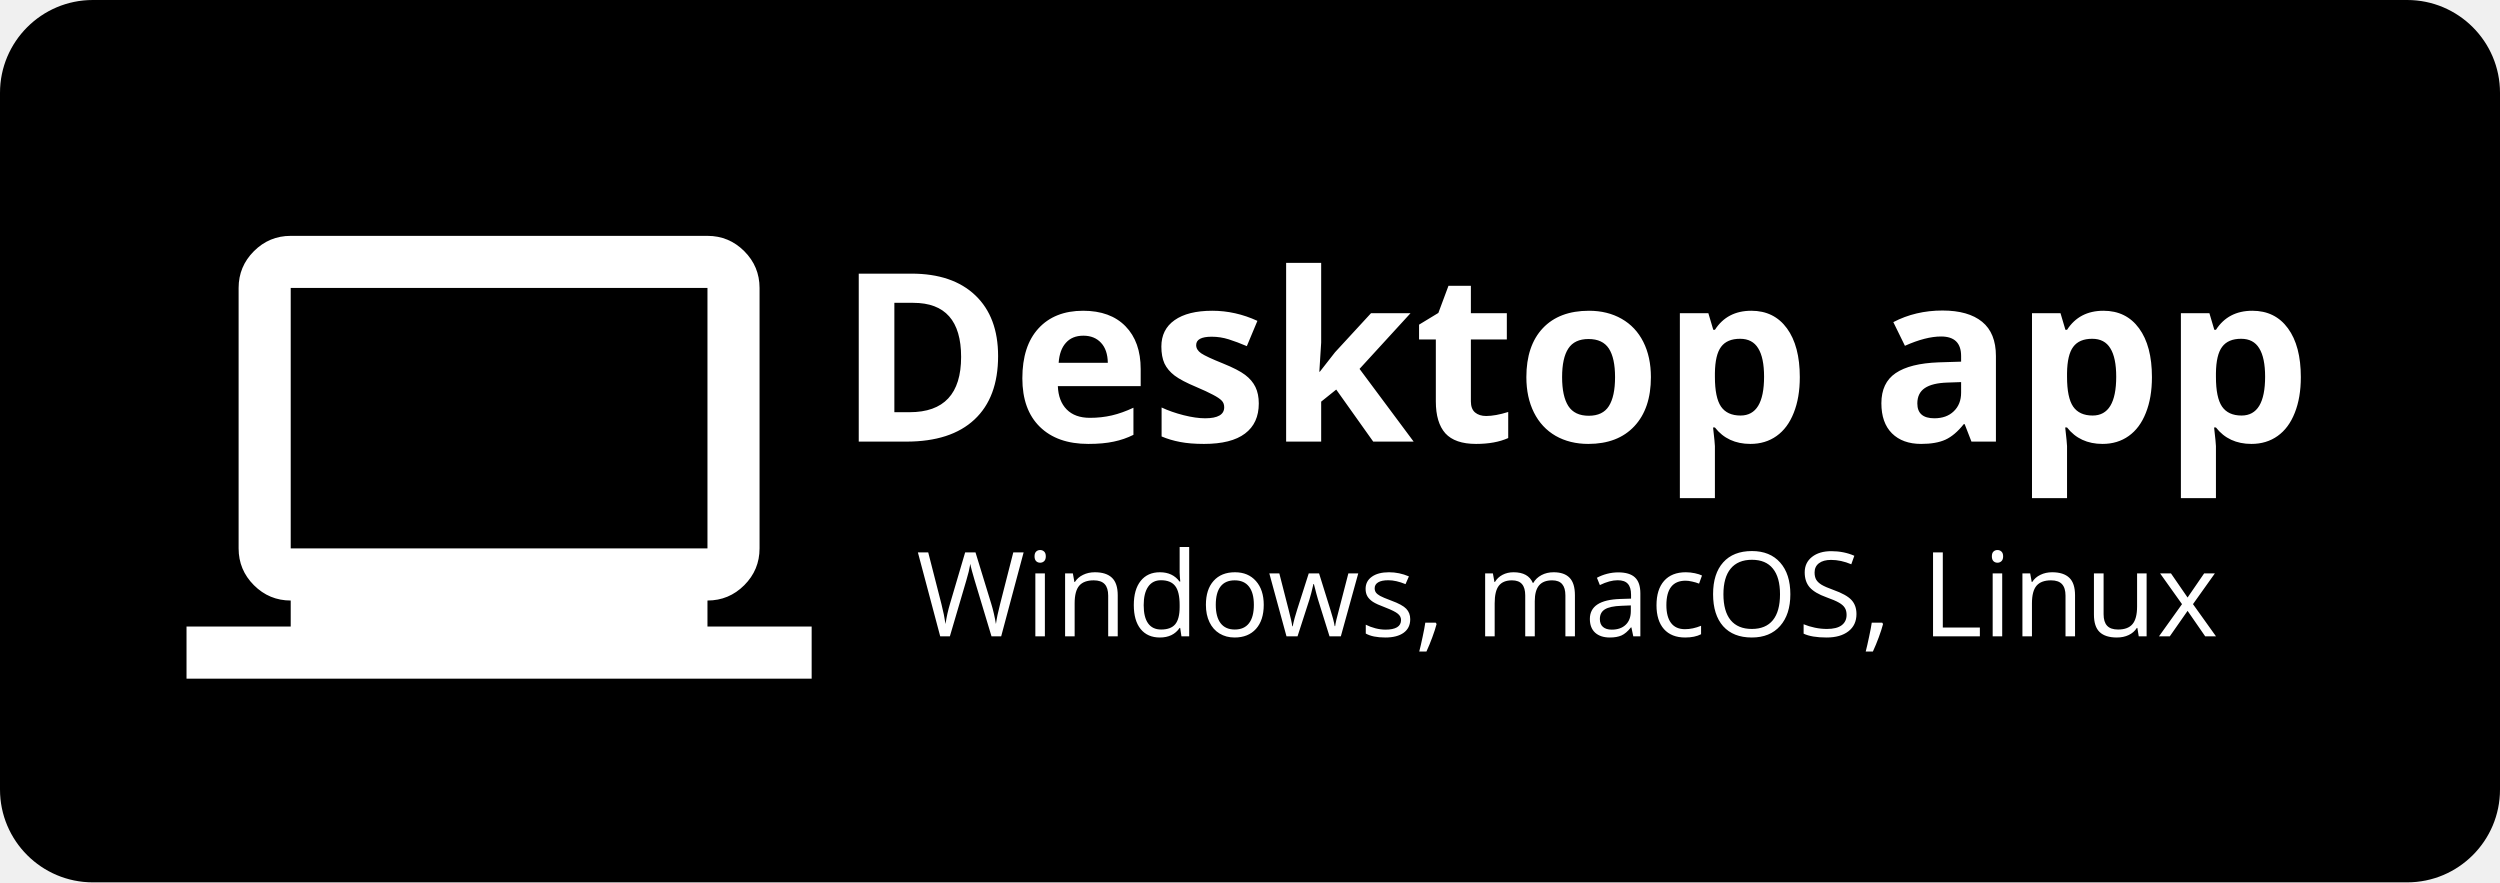
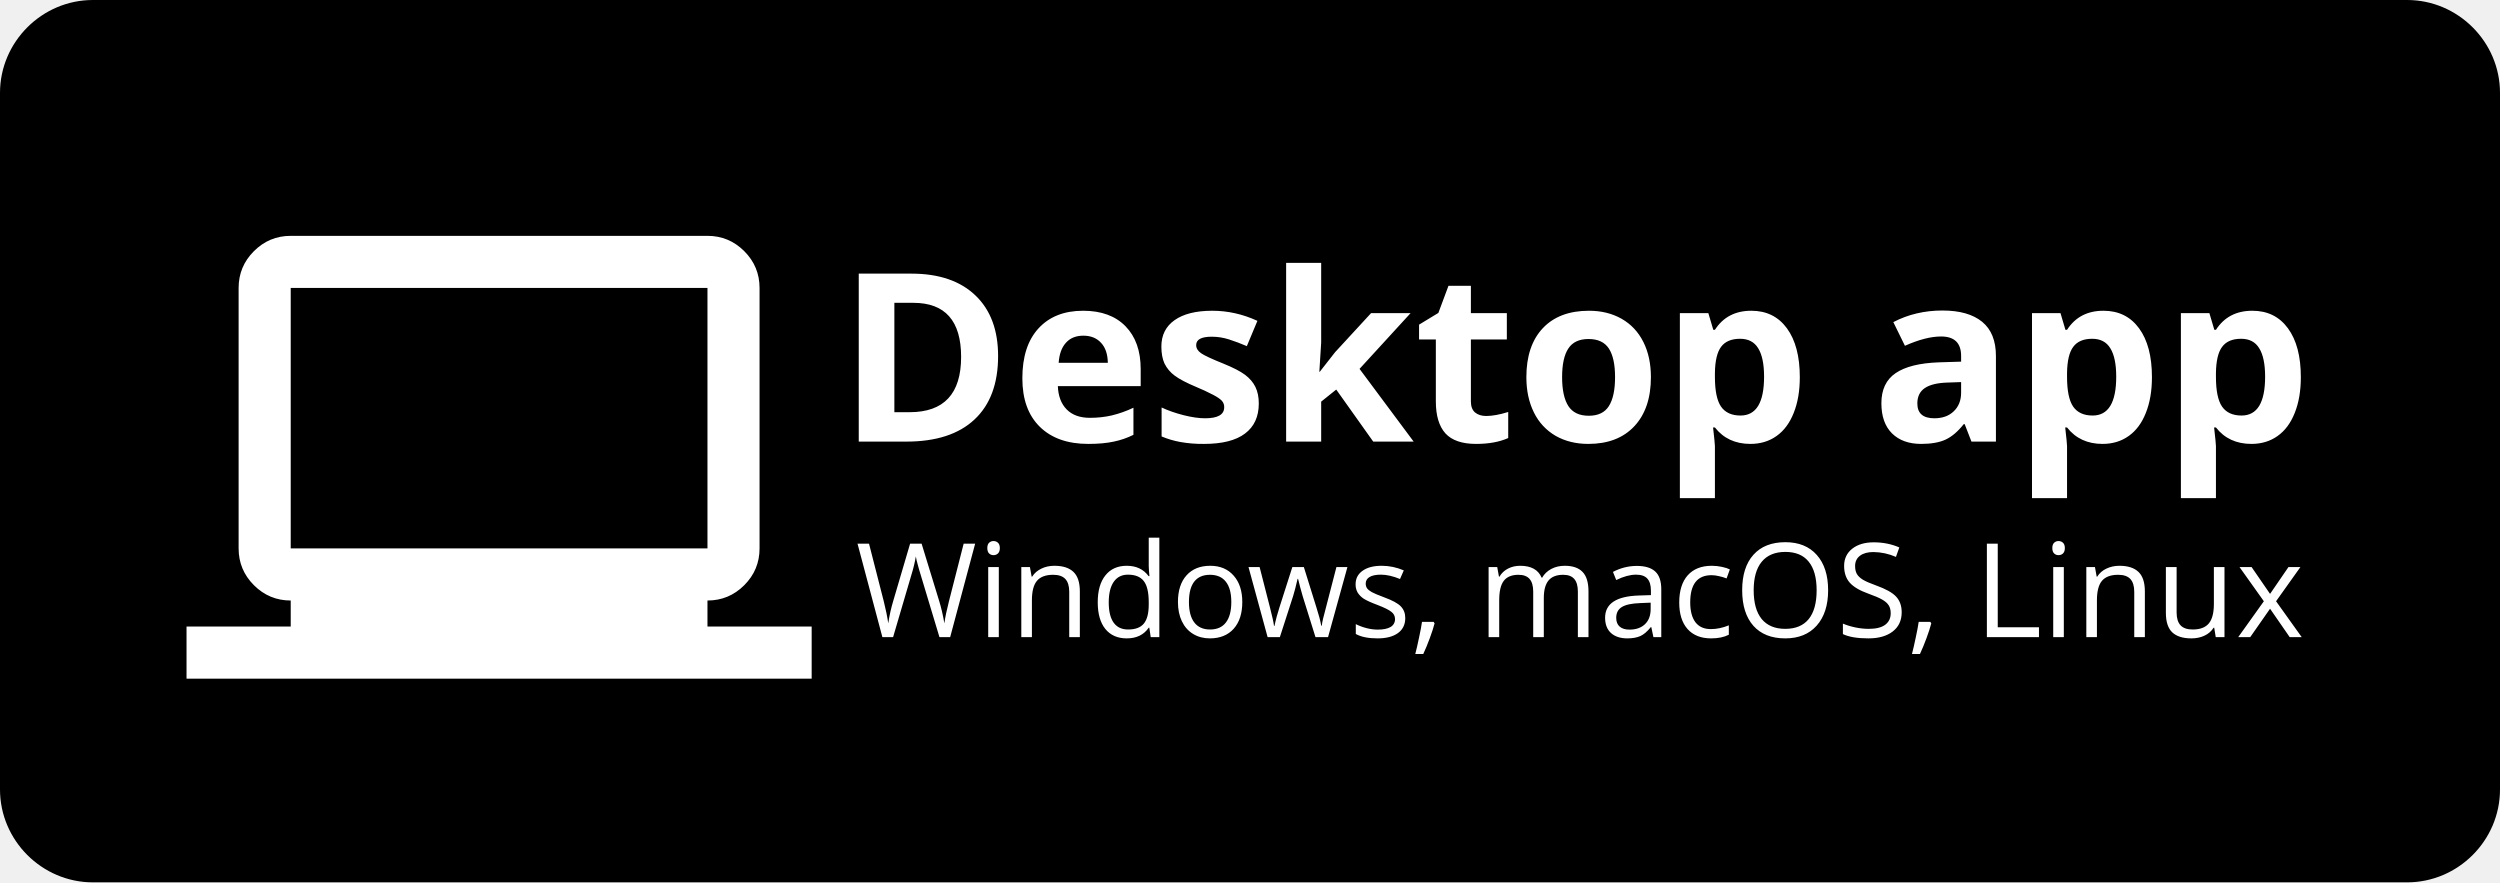
- <svg xmlns="http://www.w3.org/2000/svg" width="100%" height="100%" viewBox="0 0 170 60" version="1.1" xml:space="preserve" style="fill-rule:evenodd;clip-rule:evenodd;stroke-linejoin:round;stroke-miterlimit:2;">
-   <path d="M170,6.313L170,53.687C170,57.171 167.171,60 163.687,60L6.313,60C2.829,60 -0,57.171 -0,53.687L-0,6.313C-0,2.829 2.829,0 6.313,0L163.687,0C167.171,0 170,2.829 170,6.313Z" />
-   <g transform="matrix(1,0,0,1,29.9557,36.0405)">
-     <path d="M38.124,7.232L37.467,7.232L36.315,3.408C36.26,3.239 36.199,3.025 36.132,2.767C36.064,2.509 36.029,2.354 36.026,2.302C35.969,2.646 35.878,3.022 35.753,3.431L34.635,7.232L33.979,7.232L32.46,1.521L33.163,1.521L34.065,5.048C34.19,5.543 34.281,5.991 34.339,6.392C34.409,5.916 34.513,5.45 34.651,4.994L35.675,1.521L36.378,1.521L37.452,5.025C37.577,5.429 37.682,5.884 37.768,6.392C37.818,6.022 37.911,5.572 38.05,5.041L38.948,1.521L39.651,1.521L38.124,7.232ZM41.096,7.232L40.448,7.232L40.448,2.951L41.096,2.951L41.096,7.232ZM40.393,1.791C40.393,1.642 40.43,1.534 40.503,1.466C40.576,1.396 40.667,1.361 40.776,1.361C40.88,1.361 40.97,1.396 41.046,1.466C41.121,1.537 41.159,1.645 41.159,1.791C41.159,1.937 41.121,2.046 41.046,2.119C40.97,2.189 40.88,2.224 40.776,2.224C40.667,2.224 40.576,2.189 40.503,2.119C40.43,2.046 40.393,1.937 40.393,1.791ZM45.401,7.232L45.401,4.463C45.401,4.114 45.322,3.853 45.163,3.681C45.004,3.509 44.755,3.423 44.417,3.423C43.969,3.423 43.641,3.545 43.432,3.787C43.224,4.029 43.12,4.429 43.12,4.986L43.12,7.232L42.471,7.232L42.471,2.951L42.999,2.951L43.104,3.537L43.135,3.537C43.268,3.326 43.454,3.163 43.694,3.048C43.934,2.931 44.201,2.873 44.495,2.873C45.01,2.873 45.398,2.998 45.659,3.248C45.919,3.495 46.05,3.892 46.05,4.439L46.05,7.232L45.401,7.232ZM50.296,6.658L50.26,6.658C49.961,7.093 49.513,7.31 48.917,7.31C48.357,7.31 47.921,7.119 47.608,6.736C47.298,6.353 47.143,5.809 47.143,5.103C47.143,4.397 47.3,3.849 47.612,3.459C47.925,3.068 48.359,2.873 48.917,2.873C49.497,2.873 49.943,3.084 50.253,3.506L50.303,3.506L50.276,3.197L50.26,2.896L50.26,1.154L50.909,1.154L50.909,7.232L50.382,7.232L50.296,6.658ZM48.999,6.767C49.441,6.767 49.762,6.647 49.96,6.408C50.16,6.166 50.26,5.776 50.26,5.24L50.26,5.103C50.26,4.496 50.159,4.064 49.956,3.806C49.755,3.546 49.434,3.416 48.991,3.416C48.611,3.416 48.319,3.564 48.116,3.861C47.915,4.155 47.815,4.572 47.815,5.111C47.815,5.658 47.915,6.071 48.116,6.349C48.316,6.628 48.611,6.767 48.999,6.767ZM55.979,5.088C55.979,5.785 55.803,6.331 55.452,6.724C55.1,7.115 54.615,7.31 53.995,7.31C53.612,7.31 53.272,7.22 52.975,7.041C52.678,6.861 52.449,6.603 52.288,6.267C52.126,5.931 52.046,5.538 52.046,5.088C52.046,4.39 52.22,3.847 52.569,3.459C52.918,3.068 53.402,2.873 54.022,2.873C54.621,2.873 55.096,3.072 55.448,3.47C55.802,3.869 55.979,4.408 55.979,5.088ZM52.717,5.088C52.717,5.634 52.827,6.051 53.046,6.338C53.264,6.624 53.586,6.767 54.01,6.767C54.435,6.767 54.757,6.625 54.975,6.341C55.197,6.055 55.307,5.637 55.307,5.088C55.307,4.543 55.197,4.131 54.975,3.849C54.757,3.565 54.432,3.423 54.003,3.423C53.578,3.423 53.258,3.563 53.042,3.841C52.826,4.12 52.717,4.535 52.717,5.088ZM60.452,7.232L59.667,4.72C59.617,4.567 59.525,4.218 59.389,3.673L59.358,3.673C59.254,4.129 59.163,4.481 59.085,4.728L58.276,7.232L57.526,7.232L56.358,2.951L57.038,2.951C57.314,4.026 57.523,4.845 57.667,5.408C57.813,5.97 57.896,6.349 57.917,6.545L57.948,6.545C57.977,6.396 58.022,6.205 58.085,5.97C58.15,5.733 58.206,5.546 58.253,5.408L59.038,2.951L59.741,2.951L60.507,5.408C60.652,5.856 60.751,6.232 60.803,6.537L60.835,6.537C60.845,6.443 60.872,6.298 60.917,6.103C60.964,5.908 61.236,4.857 61.733,2.951L62.405,2.951L61.221,7.232L60.452,7.232ZM65.94,6.064C65.94,6.463 65.792,6.77 65.495,6.986C65.198,7.202 64.781,7.31 64.245,7.31C63.677,7.31 63.234,7.22 62.917,7.041L62.917,6.439C63.122,6.543 63.342,6.625 63.577,6.685C63.814,6.745 64.042,6.775 64.26,6.775C64.599,6.775 64.859,6.722 65.042,6.615C65.224,6.506 65.315,6.34 65.315,6.119C65.315,5.952 65.242,5.81 65.096,5.693C64.953,5.573 64.672,5.433 64.253,5.271C63.854,5.123 63.57,4.994 63.401,4.884C63.234,4.772 63.109,4.646 63.026,4.506C62.945,4.365 62.905,4.197 62.905,4.002C62.905,3.653 63.047,3.378 63.331,3.177C63.615,2.974 64.004,2.873 64.499,2.873C64.96,2.873 65.41,2.966 65.85,3.154L65.62,3.681C65.19,3.504 64.801,3.416 64.452,3.416C64.145,3.416 63.913,3.464 63.757,3.56C63.6,3.657 63.522,3.789 63.522,3.959C63.522,4.073 63.551,4.171 63.608,4.252C63.668,4.332 63.763,4.409 63.893,4.482C64.023,4.555 64.273,4.66 64.643,4.798C65.151,4.983 65.494,5.17 65.671,5.357C65.85,5.545 65.94,5.78 65.94,6.064ZM67.675,6.302L67.733,6.392C67.665,6.653 67.568,6.955 67.44,7.298C67.313,7.645 67.18,7.966 67.042,8.263L66.553,8.263C66.624,7.993 66.701,7.658 66.784,7.259C66.87,6.861 66.93,6.542 66.964,6.302L67.675,6.302ZM76.491,7.232L76.491,4.447C76.491,4.106 76.418,3.851 76.272,3.681C76.126,3.509 75.9,3.423 75.592,3.423C75.189,3.423 74.891,3.539 74.698,3.771C74.505,4.003 74.409,4.36 74.409,4.841L74.409,7.232L73.76,7.232L73.76,4.447C73.76,4.106 73.688,3.851 73.542,3.681C73.396,3.509 73.168,3.423 72.858,3.423C72.452,3.423 72.154,3.546 71.964,3.791C71.776,4.033 71.682,4.431 71.682,4.986L71.682,7.232L71.034,7.232L71.034,2.951L71.561,2.951L71.667,3.537L71.698,3.537C71.82,3.328 71.992,3.166 72.214,3.048C72.438,2.931 72.688,2.873 72.964,2.873C73.633,2.873 74.07,3.115 74.276,3.599L74.307,3.599C74.435,3.375 74.62,3.198 74.862,3.068C75.104,2.938 75.38,2.873 75.69,2.873C76.175,2.873 76.536,2.998 76.776,3.248C77.018,3.495 77.139,3.892 77.139,4.439L77.139,7.232L76.491,7.232ZM81.108,7.232L80.979,6.623L80.948,6.623C80.734,6.891 80.521,7.073 80.307,7.17C80.096,7.263 79.832,7.31 79.514,7.31C79.09,7.31 78.757,7.201 78.514,6.982C78.275,6.763 78.155,6.452 78.155,6.048C78.155,5.184 78.846,4.731 80.229,4.689L80.956,4.666L80.956,4.4C80.956,4.064 80.883,3.817 80.737,3.658C80.594,3.496 80.363,3.416 80.046,3.416C79.689,3.416 79.285,3.525 78.835,3.744L78.635,3.248C78.846,3.133 79.077,3.043 79.327,2.978C79.579,2.913 79.832,2.881 80.085,2.881C80.595,2.881 80.973,2.994 81.217,3.22C81.465,3.447 81.589,3.81 81.589,4.31L81.589,7.232L81.108,7.232ZM79.643,6.775C80.047,6.775 80.363,6.664 80.592,6.443C80.824,6.222 80.94,5.912 80.94,5.513L80.94,5.127L80.292,5.154C79.776,5.172 79.404,5.253 79.175,5.396C78.948,5.537 78.835,5.757 78.835,6.056C78.835,6.291 78.905,6.469 79.046,6.591C79.189,6.714 79.388,6.775 79.643,6.775ZM84.635,7.31C84.016,7.31 83.535,7.12 83.194,6.74C82.856,6.357 82.686,5.817 82.686,5.119C82.686,4.403 82.858,3.849 83.202,3.459C83.548,3.068 84.04,2.873 84.678,2.873C84.884,2.873 85.09,2.895 85.296,2.939C85.501,2.983 85.663,3.035 85.78,3.095L85.581,3.646C85.438,3.589 85.281,3.542 85.112,3.506C84.943,3.466 84.793,3.447 84.663,3.447C83.793,3.447 83.358,4.002 83.358,5.111C83.358,5.637 83.464,6.041 83.675,6.322C83.888,6.603 84.203,6.744 84.62,6.744C84.977,6.744 85.342,6.667 85.717,6.513L85.717,7.088C85.431,7.236 85.07,7.31 84.635,7.31ZM91.788,4.369C91.788,5.283 91.556,6.002 91.092,6.525C90.632,7.048 89.99,7.31 89.167,7.31C88.326,7.31 87.676,7.054 87.217,6.541C86.762,6.025 86.534,5.298 86.534,4.361C86.534,3.431 86.763,2.711 87.221,2.201C87.68,1.688 88.331,1.431 89.175,1.431C89.995,1.431 90.635,1.692 91.096,2.213C91.557,2.733 91.788,3.452 91.788,4.369ZM87.237,4.369C87.237,5.142 87.401,5.729 87.729,6.131C88.06,6.529 88.539,6.728 89.167,6.728C89.8,6.728 90.277,6.529 90.6,6.131C90.923,5.732 91.085,5.145 91.085,4.369C91.085,3.601 90.923,3.019 90.6,2.623C90.28,2.224 89.805,2.025 89.175,2.025C88.542,2.025 88.06,2.226 87.729,2.627C87.401,3.025 87.237,3.606 87.237,4.369ZM96.284,5.713C96.284,6.215 96.102,6.607 95.737,6.888C95.372,7.17 94.878,7.31 94.253,7.31C93.576,7.31 93.055,7.223 92.69,7.048L92.69,6.408C92.925,6.507 93.18,6.585 93.456,6.642C93.732,6.7 94.005,6.728 94.276,6.728C94.719,6.728 95.052,6.645 95.276,6.478C95.5,6.309 95.612,6.075 95.612,5.775C95.612,5.577 95.572,5.416 95.491,5.291C95.413,5.163 95.28,5.046 95.092,4.939C94.908,4.832 94.625,4.711 94.245,4.576C93.714,4.386 93.333,4.16 93.104,3.9C92.878,3.64 92.764,3.3 92.764,2.881C92.764,2.44 92.93,2.09 93.26,1.83C93.591,1.569 94.029,1.439 94.573,1.439C95.141,1.439 95.663,1.543 96.139,1.752L95.932,2.33C95.461,2.132 95.003,2.033 94.557,2.033C94.206,2.033 93.931,2.108 93.733,2.259C93.535,2.41 93.436,2.62 93.436,2.888C93.436,3.086 93.473,3.249 93.546,3.377C93.619,3.502 93.741,3.618 93.913,3.724C94.087,3.828 94.353,3.944 94.71,4.072C95.309,4.285 95.72,4.515 95.944,4.759C96.171,5.004 96.284,5.322 96.284,5.713ZM98.034,6.302L98.092,6.392C98.025,6.653 97.927,6.955 97.8,7.298C97.672,7.645 97.539,7.966 97.401,8.263L96.913,8.263C96.983,7.993 97.06,7.658 97.143,7.259C97.229,6.861 97.289,6.542 97.323,6.302L98.034,6.302ZM101.491,7.232L101.491,1.521L102.155,1.521L102.155,6.631L104.675,6.631L104.675,7.232L101.491,7.232ZM106.194,7.232L105.546,7.232L105.546,2.951L106.194,2.951L106.194,7.232ZM105.491,1.791C105.491,1.642 105.527,1.534 105.6,1.466C105.673,1.396 105.764,1.361 105.874,1.361C105.978,1.361 106.068,1.396 106.143,1.466C106.219,1.537 106.257,1.645 106.257,1.791C106.257,1.937 106.219,2.046 106.143,2.119C106.068,2.189 105.978,2.224 105.874,2.224C105.764,2.224 105.673,2.189 105.6,2.119C105.527,2.046 105.491,1.937 105.491,1.791ZM110.499,7.232L110.499,4.463C110.499,4.114 110.419,3.853 110.26,3.681C110.102,3.509 109.853,3.423 109.514,3.423C109.066,3.423 108.738,3.545 108.53,3.787C108.322,4.029 108.217,4.429 108.217,4.986L108.217,7.232L107.569,7.232L107.569,2.951L108.096,2.951L108.202,3.537L108.233,3.537C108.366,3.326 108.552,3.163 108.792,3.048C109.031,2.931 109.298,2.873 109.592,2.873C110.108,2.873 110.496,2.998 110.757,3.248C111.017,3.495 111.147,3.892 111.147,4.439L111.147,7.232L110.499,7.232ZM113.089,2.951L113.089,5.728C113.089,6.077 113.168,6.338 113.327,6.509C113.486,6.681 113.734,6.767 114.073,6.767C114.521,6.767 114.848,6.645 115.053,6.4C115.262,6.155 115.366,5.756 115.366,5.201L115.366,2.951L116.014,2.951L116.014,7.232L115.479,7.232L115.385,6.658L115.35,6.658C115.217,6.869 115.033,7.03 114.796,7.142C114.561,7.254 114.293,7.31 113.991,7.31C113.47,7.31 113.079,7.187 112.819,6.939C112.561,6.692 112.432,6.296 112.432,5.752L112.432,2.951L113.089,2.951ZM118.421,5.041L116.932,2.951L117.671,2.951L118.8,4.591L119.925,2.951L120.655,2.951L119.167,5.041L120.733,7.232L119.999,7.232L118.8,5.498L117.589,7.232L116.854,7.232L118.421,5.041ZM37.915,-11.831C37.915,-9.951 37.379,-8.511 36.306,-7.511C35.238,-6.511 33.694,-6.011 31.673,-6.011L28.439,-6.011L28.439,-17.433L32.025,-17.433C33.889,-17.433 35.337,-16.94 36.368,-15.956C37.4,-14.972 37.915,-13.597 37.915,-11.831ZM35.4,-11.769C35.4,-14.222 34.316,-15.448 32.15,-15.448L30.861,-15.448L30.861,-8.011L31.9,-8.011C34.233,-8.011 35.4,-9.263 35.4,-11.769ZM44.048,-5.854C42.642,-5.854 41.543,-6.242 40.751,-7.019C39.96,-7.795 39.564,-8.894 39.564,-10.315C39.564,-11.779 39.928,-12.909 40.658,-13.706C41.392,-14.508 42.405,-14.909 43.697,-14.909C44.931,-14.909 45.892,-14.558 46.579,-13.854C47.267,-13.151 47.611,-12.18 47.611,-10.94L47.611,-9.784L41.978,-9.784C42.004,-9.107 42.204,-8.578 42.579,-8.198C42.954,-7.818 43.48,-7.628 44.158,-7.628C44.684,-7.628 45.181,-7.683 45.65,-7.792C46.118,-7.901 46.608,-8.076 47.118,-8.315L47.118,-6.472C46.702,-6.263 46.256,-6.11 45.783,-6.011C45.309,-5.907 44.73,-5.854 44.048,-5.854ZM43.712,-13.214C43.207,-13.214 42.811,-13.052 42.525,-12.729C42.238,-12.412 42.074,-11.959 42.033,-11.37L45.376,-11.37C45.366,-11.959 45.212,-12.412 44.915,-12.729C44.618,-13.052 44.217,-13.214 43.712,-13.214ZM55.642,-8.604C55.642,-7.709 55.329,-7.026 54.704,-6.558C54.085,-6.089 53.155,-5.854 51.915,-5.854C51.28,-5.854 50.738,-5.899 50.29,-5.987C49.842,-6.071 49.423,-6.196 49.033,-6.362L49.033,-8.331C49.475,-8.123 49.973,-7.948 50.525,-7.808C51.082,-7.667 51.572,-7.597 51.993,-7.597C52.858,-7.597 53.29,-7.847 53.29,-8.347C53.29,-8.534 53.233,-8.685 53.118,-8.8C53.004,-8.92 52.806,-9.052 52.525,-9.198C52.243,-9.349 51.868,-9.524 51.4,-9.722C50.728,-10.003 50.233,-10.263 49.915,-10.503C49.603,-10.742 49.374,-11.016 49.228,-11.323C49.087,-11.636 49.017,-12.019 49.017,-12.472C49.017,-13.248 49.316,-13.847 49.915,-14.269C50.52,-14.696 51.374,-14.909 52.478,-14.909C53.53,-14.909 54.553,-14.68 55.548,-14.222L54.829,-12.503C54.392,-12.69 53.983,-12.844 53.603,-12.964C53.223,-13.084 52.835,-13.144 52.439,-13.144C51.736,-13.144 51.384,-12.953 51.384,-12.573C51.384,-12.36 51.496,-12.175 51.72,-12.019C51.949,-11.862 52.447,-11.63 53.212,-11.323C53.895,-11.047 54.395,-10.789 54.712,-10.55C55.03,-10.31 55.264,-10.034 55.415,-9.722C55.566,-9.409 55.642,-9.037 55.642,-8.604ZM59.79,-10.761L60.829,-12.089L63.275,-14.745L65.962,-14.745L62.493,-10.956L66.173,-6.011L63.423,-6.011L60.908,-9.55L59.884,-8.729L59.884,-6.011L57.501,-6.011L57.501,-18.167L59.884,-18.167L59.884,-12.745L59.759,-10.761L59.79,-10.761ZM71.103,-7.753C71.52,-7.753 72.02,-7.844 72.603,-8.026L72.603,-6.253C72.009,-5.987 71.28,-5.854 70.415,-5.854C69.462,-5.854 68.767,-6.094 68.329,-6.573C67.897,-7.058 67.681,-7.782 67.681,-8.745L67.681,-12.956L66.54,-12.956L66.54,-13.964L67.853,-14.761L68.54,-16.604L70.064,-16.604L70.064,-14.745L72.509,-14.745L72.509,-12.956L70.064,-12.956L70.064,-8.745C70.064,-8.407 70.158,-8.157 70.345,-7.995C70.538,-7.834 70.79,-7.753 71.103,-7.753ZM82.306,-10.394C82.306,-8.972 81.931,-7.86 81.181,-7.058C80.431,-6.255 79.387,-5.854 78.048,-5.854C77.21,-5.854 76.47,-6.037 75.829,-6.401C75.189,-6.771 74.697,-7.3 74.353,-7.987C74.009,-8.675 73.837,-9.477 73.837,-10.394C73.837,-11.821 74.21,-12.93 74.954,-13.722C75.699,-14.513 76.746,-14.909 78.095,-14.909C78.934,-14.909 79.673,-14.727 80.314,-14.362C80.954,-13.998 81.447,-13.474 81.79,-12.792C82.134,-12.11 82.306,-11.31 82.306,-10.394ZM76.267,-10.394C76.267,-9.529 76.408,-8.875 76.689,-8.433C76.975,-7.99 77.439,-7.769 78.079,-7.769C78.715,-7.769 79.171,-7.987 79.447,-8.425C79.728,-8.867 79.868,-9.524 79.868,-10.394C79.868,-11.258 79.728,-11.907 79.447,-12.339C79.165,-12.771 78.704,-12.987 78.064,-12.987C77.428,-12.987 76.97,-12.771 76.689,-12.339C76.408,-11.912 76.267,-11.263 76.267,-10.394ZM89.072,-5.854C88.046,-5.854 87.241,-6.227 86.658,-6.972L86.533,-6.972C86.616,-6.242 86.658,-5.821 86.658,-5.706L86.658,-2.167L84.275,-2.167L84.275,-14.745L86.212,-14.745L86.548,-13.612L86.658,-13.612C87.215,-14.477 88.04,-14.909 89.134,-14.909C90.165,-14.909 90.973,-14.511 91.556,-13.714C92.139,-12.917 92.431,-11.81 92.431,-10.394C92.431,-9.461 92.293,-8.651 92.017,-7.964C91.746,-7.276 91.358,-6.753 90.853,-6.394C90.348,-6.034 89.754,-5.854 89.072,-5.854ZM88.368,-13.003C87.78,-13.003 87.35,-12.821 87.079,-12.456C86.809,-12.097 86.668,-11.5 86.658,-10.667L86.658,-10.409C86.658,-9.472 86.796,-8.8 87.072,-8.394C87.353,-7.987 87.796,-7.784 88.4,-7.784C89.467,-7.784 90.001,-8.664 90.001,-10.425C90.001,-11.284 89.868,-11.927 89.603,-12.354C89.342,-12.787 88.931,-13.003 88.368,-13.003ZM104.103,-6.011L103.642,-7.198L103.579,-7.198C103.178,-6.693 102.764,-6.341 102.337,-6.144C101.915,-5.951 101.363,-5.854 100.681,-5.854C99.842,-5.854 99.181,-6.094 98.697,-6.573C98.217,-7.052 97.978,-7.735 97.978,-8.62C97.978,-9.547 98.301,-10.229 98.947,-10.667C99.598,-11.11 100.577,-11.354 101.884,-11.401L103.4,-11.448L103.4,-11.831C103.4,-12.716 102.947,-13.159 102.04,-13.159C101.342,-13.159 100.522,-12.948 99.579,-12.526L98.79,-14.136C99.796,-14.662 100.91,-14.925 102.134,-14.925C103.306,-14.925 104.204,-14.67 104.829,-14.159C105.454,-13.649 105.767,-12.873 105.767,-11.831L105.767,-6.011L104.103,-6.011ZM103.4,-10.058L102.478,-10.026C101.785,-10.005 101.27,-9.88 100.931,-9.651C100.592,-9.422 100.423,-9.073 100.423,-8.604C100.423,-7.933 100.809,-7.597 101.579,-7.597C102.131,-7.597 102.572,-7.755 102.9,-8.073C103.233,-8.391 103.4,-8.813 103.4,-9.339L103.4,-10.058ZM113.017,-5.854C111.991,-5.854 111.186,-6.227 110.603,-6.972L110.478,-6.972C110.561,-6.242 110.603,-5.821 110.603,-5.706L110.603,-2.167L108.22,-2.167L108.22,-14.745L110.158,-14.745L110.493,-13.612L110.603,-13.612C111.16,-14.477 111.986,-14.909 113.079,-14.909C114.111,-14.909 114.918,-14.511 115.501,-13.714C116.085,-12.917 116.376,-11.81 116.376,-10.394C116.376,-9.461 116.238,-8.651 115.962,-7.964C115.691,-7.276 115.303,-6.753 114.798,-6.394C114.293,-6.034 113.699,-5.854 113.017,-5.854ZM112.314,-13.003C111.725,-13.003 111.296,-12.821 111.025,-12.456C110.754,-12.097 110.613,-11.5 110.603,-10.667L110.603,-10.409C110.603,-9.472 110.741,-8.8 111.017,-8.394C111.298,-7.987 111.741,-7.784 112.345,-7.784C113.413,-7.784 113.947,-8.664 113.947,-10.425C113.947,-11.284 113.814,-11.927 113.548,-12.354C113.288,-12.787 112.876,-13.003 112.314,-13.003ZM123.142,-5.854C122.116,-5.854 121.311,-6.227 120.728,-6.972L120.603,-6.972C120.686,-6.242 120.728,-5.821 120.728,-5.706L120.728,-2.167L118.345,-2.167L118.345,-14.745L120.283,-14.745L120.618,-13.612L120.728,-13.612C121.285,-14.477 122.111,-14.909 123.204,-14.909C124.236,-14.909 125.043,-14.511 125.626,-13.714C126.21,-12.917 126.501,-11.81 126.501,-10.394C126.501,-9.461 126.363,-8.651 126.087,-7.964C125.816,-7.276 125.428,-6.753 124.923,-6.394C124.418,-6.034 123.824,-5.854 123.142,-5.854ZM122.439,-13.003C121.85,-13.003 121.421,-12.821 121.15,-12.456C120.879,-12.097 120.738,-11.5 120.728,-10.667L120.728,-10.409C120.728,-9.472 120.866,-8.8 121.142,-8.394C121.423,-7.987 121.866,-7.784 122.47,-7.784C123.538,-7.784 124.072,-8.664 124.072,-10.425C124.072,-11.284 123.939,-11.927 123.673,-12.354C123.413,-12.787 123.001,-13.003 122.439,-13.003ZM-17.272,10.108L-17.272,6.566L-10.187,6.566L-10.187,4.795C-11.161,4.795 -11.995,4.448 -12.689,3.754C-13.383,3.06 -13.73,2.226 -13.73,1.252L-13.73,-16.459C-13.73,-17.434 -13.383,-18.268 -12.689,-18.961C-11.995,-19.655 -11.161,-20.002 -10.187,-20.002L18.152,-20.002C19.126,-20.002 19.96,-19.655 20.654,-18.961C21.347,-18.268 21.694,-17.434 21.694,-16.459L21.694,1.252C21.694,2.226 21.347,3.06 20.654,3.754C19.96,4.448 19.126,4.795 18.152,4.795L18.152,6.566L25.237,6.566L25.237,10.108L-17.272,10.108ZM-10.187,1.252L18.152,1.252L18.152,-16.459L-10.187,-16.459L-10.187,1.252Z" style="fill:white;" />
-   </g>
+ <svg xmlns="http://www.w3.org/2000/svg" viewBox="0 0 170 60" height="60" width="170" xml:space="preserve" style="fill-rule:evenodd;clip-rule:evenodd;stroke-linejoin:round;stroke-miterlimit:2">
+   <path d="M170 6.313v47.374c-.002 3.463-2.85 6.311-6.313 6.313H6.313C2.85 59.998.002 57.15 0 53.687V6.313C.002 2.85 2.85.002 6.313 0h157.374c3.463.002 6.311 2.85 6.313 6.313Z" />
+   <path d="M37.915-11.831c0 1.88-.536 3.32-1.609 4.32-1.068 1-2.612 1.5-4.633 1.5h-3.234v-11.422h3.586c1.864 0 3.312.493 4.343 1.477 1.032.984 1.547 2.359 1.547 4.125Zm-2.515.062c0-2.453-1.084-3.679-3.25-3.679h-1.289v7.437H31.9c2.333 0 3.5-1.252 3.5-3.758Zm8.648 5.915c-1.406 0-2.505-.388-3.297-1.165-.791-.776-1.187-1.875-1.187-3.296 0-1.464.364-2.594 1.094-3.391.734-.802 1.747-1.203 3.039-1.203 1.234 0 2.195.351 2.882 1.055.688.703 1.032 1.674 1.032 2.914v1.156h-5.633c.026.677.226 1.206.601 1.586.375.38.901.57 1.579.57.526 0 1.023-.055 1.492-.164a7.504 7.504 0 0 0 1.468-.523v1.843a5.442 5.442 0 0 1-1.335.461c-.474.104-1.053.157-1.735.157Zm-.336-7.36c-.505 0-.901.162-1.187.485-.287.317-.451.77-.492 1.359h3.343c-.01-.589-.164-1.042-.461-1.359-.297-.323-.698-.485-1.203-.485Zm11.93 4.61c0 .895-.313 1.578-.938 2.046-.619.469-1.549.704-2.789.704a8.59 8.59 0 0 1-1.625-.133 6.06 6.06 0 0 1-1.257-.375v-1.969c.442.208.94.383 1.492.523.557.141 1.047.211 1.468.211.865 0 1.297-.25 1.297-.75a.615.615 0 0 0-.172-.453c-.114-.12-.312-.252-.593-.398a14.008 14.008 0 0 0-1.125-.524c-.672-.281-1.167-.541-1.485-.781a2.262 2.262 0 0 1-.687-.82c-.141-.313-.211-.696-.211-1.149 0-.776.299-1.375.898-1.797.605-.427 1.459-.64 2.563-.64 1.052 0 2.075.229 3.07.687l-.719 1.719c-.401-.174-.81-.327-1.226-.461-.38-.12-.768-.18-1.164-.18-.703 0-1.055.191-1.055.571 0 .213.112.398.336.554.229.157.727.389 1.492.696.683.276 1.183.534 1.5.773.318.24.552.516.703.828.151.313.227.685.227 1.118Zm4.148-2.157 1.039-1.328 2.446-2.656h2.687l-3.469 3.789 3.68 4.945h-2.75L60.908-9.55l-1.024.821v2.718h-2.383v-12.156h2.383v5.422l-.125 1.984h.031Zm11.313 3.008c.417 0 .917-.091 1.5-.273v1.773c-.594.266-1.323.399-2.188.399-.953 0-1.648-.24-2.086-.719-.432-.485-.648-1.209-.648-2.172v-4.211H66.54v-1.008l1.313-.797.687-1.843h1.524v1.859h2.445v1.789h-2.445v4.211c0 .338.094.588.281.75.193.161.445.242.758.242Zm11.203-2.641c0 1.422-.375 2.534-1.125 3.336-.75.803-1.794 1.204-3.133 1.204-.838 0-1.578-.183-2.219-.547a3.7 3.7 0 0 1-1.476-1.586c-.344-.688-.516-1.49-.516-2.407 0-1.427.373-2.536 1.117-3.328.745-.791 1.792-1.187 3.141-1.187.839 0 1.578.182 2.219.547.64.364 1.133.888 1.476 1.57.344.682.516 1.482.516 2.398Zm-6.039 0c0 .865.141 1.519.422 1.961.286.443.75.664 1.39.664.636 0 1.092-.218 1.368-.656.281-.442.421-1.099.421-1.969 0-.864-.14-1.513-.421-1.945-.282-.432-.743-.648-1.383-.648-.636 0-1.094.216-1.375.648-.281.427-.422 1.076-.422 1.945Zm12.805 4.54c-1.026 0-1.831-.373-2.414-1.118h-.125c.083.73.125 1.151.125 1.266v3.539h-2.383v-12.578h1.937l.336 1.133h.11c.557-.865 1.382-1.297 2.476-1.297 1.031 0 1.839.398 2.422 1.195.583.797.875 1.904.875 3.32 0 .933-.138 1.743-.414 2.43-.271.688-.659 1.211-1.164 1.57-.505.36-1.099.54-1.781.54Zm-.704-7.149c-.588 0-1.018.182-1.289.547-.27.359-.411.956-.421 1.789v.258c0 .937.138 1.609.414 2.015.281.407.724.61 1.328.61 1.067 0 1.601-.88 1.601-2.641 0-.859-.133-1.502-.398-1.929-.261-.433-.672-.649-1.235-.649Zm15.735 6.992-.461-1.187h-.063c-.401.505-.815.857-1.242 1.054-.422.193-.974.29-1.656.29-.839 0-1.5-.24-1.984-.719-.48-.479-.719-1.162-.719-2.047 0-.927.323-1.609.969-2.047.651-.443 1.63-.687 2.937-.734l1.516-.047v-.383c0-.885-.453-1.328-1.36-1.328-.698 0-1.518.211-2.461.633l-.789-1.61c1.006-.526 2.12-.789 3.344-.789 1.172 0 2.07.255 2.695.766.625.51.938 1.286.938 2.328v5.82h-1.664Zm-.703-4.047-.922.032c-.693.021-1.208.146-1.547.375-.339.229-.508.578-.508 1.047 0 .671.386 1.007 1.156 1.007.552 0 .993-.158 1.321-.476.333-.318.5-.74.5-1.266v-.719Zm9.617 4.204c-1.026 0-1.831-.373-2.414-1.118h-.125c.083.73.125 1.151.125 1.266v3.539h-2.383v-12.578h1.938l.335 1.133h.11c.557-.865 1.383-1.297 2.476-1.297 1.032 0 1.839.398 2.422 1.195.584.797.875 1.904.875 3.32 0 .933-.138 1.743-.414 2.43-.271.688-.659 1.211-1.164 1.57-.505.36-1.099.54-1.781.54Zm-.703-7.149c-.589 0-1.018.182-1.289.547-.271.359-.412.956-.422 1.789v.258c0 .937.138 1.609.414 2.015.281.407.724.61 1.328.61 1.068 0 1.602-.88 1.602-2.641 0-.859-.133-1.502-.399-1.929-.26-.433-.672-.649-1.234-.649Zm10.828 7.149c-1.026 0-1.831-.373-2.414-1.118h-.125c.083.73.125 1.151.125 1.266v3.539h-2.383v-12.578h1.938l.335 1.133h.11c.557-.865 1.383-1.297 2.476-1.297 1.032 0 1.839.398 2.422 1.195.584.797.875 1.904.875 3.32 0 .933-.138 1.743-.414 2.43-.271.688-.659 1.211-1.164 1.57-.505.36-1.099.54-1.781.54Zm-.703-7.149c-.589 0-1.018.182-1.289.547-.271.359-.412.956-.422 1.789v.258c0 .937.138 1.609.414 2.015.281.407.724.61 1.328.61 1.068 0 1.602-.88 1.602-2.641 0-.859-.133-1.502-.399-1.929-.26-.433-.672-.649-1.234-.649ZM-17.272 10.108V6.566h7.085V4.795c-.974 0-1.808-.347-2.502-1.041-.694-.694-1.041-1.528-1.041-2.502v-17.711c0-.975.347-1.809 1.041-2.502.694-.694 1.528-1.041 2.502-1.041h28.339c.974 0 1.808.347 2.502 1.041.693.693 1.04 1.527 1.04 2.502V1.252c0 .974-.347 1.808-1.04 2.502-.694.694-1.528 1.041-2.502 1.041v1.771h7.085v3.542h-42.509Zm7.085-8.856h28.339v-17.711h-28.339V1.252Zm44.843 6.031h-.73l-1.282-4.255a13.38 13.38 0 0 1-.204-.712 4.107 4.107 0 0 1-.118-.518 9.763 9.763 0 0 1-.304 1.256l-1.243 4.229h-.73L28.355.929h.782l1.004 3.924c.139.551.24 1.049.304 1.495.078-.53.194-1.048.348-1.555L31.931.929h.782l1.195 3.898c.14.449.257.956.353 1.521.055-.411.159-.912.312-1.503l1-3.916h.782l-1.699 6.354Zm3.307 0h-.721V2.52h.721v4.763Zm-.782-6.054c0-.165.04-.285.121-.361a.424.424 0 0 1 .305-.117c.116 0 .216.039.3.117.084.079.126.199.126.361 0 .162-.042.284-.126.365a.426.426 0 0 1-.3.117.424.424 0 0 1-.305-.117c-.081-.081-.121-.203-.121-.365Zm5.571 6.054V4.202c0-.389-.088-.678-.265-.87-.177-.191-.453-.286-.83-.286-.498 0-.863.134-1.095.404-.232.269-.348.714-.348 1.334v2.499h-.721V2.52h.586l.118.652h.034c.148-.235.355-.416.622-.544.266-.13.563-.195.891-.195.573 0 1.005.139 1.295.417.29.275.434.717.434 1.326v3.107h-.721Zm5.445-.639h-.039c-.333.484-.831.726-1.495.726-.623 0-1.108-.213-1.456-.639-.344-.426-.517-1.032-.517-1.817 0-.785.174-1.395.522-1.829.347-.435.831-.652 1.451-.652.646 0 1.142.235 1.486.704h.057l-.031-.343-.017-.335V.521h.721v6.762h-.586l-.096-.639Zm-1.443.122c.493 0 .849-.134 1.069-.4.224-.27.335-.703.335-1.3v-.152c0-.675-.113-1.156-.339-1.443-.223-.289-.581-.434-1.073-.434-.423 0-.748.165-.974.495-.223.328-.334.791-.334 1.391 0 .608.111 1.068.334 1.378.223.31.551.465.982.465Zm7.766-1.869c0 .776-.195 1.383-.587 1.821-.391.434-.931.652-1.62.652-.426 0-.804-.1-1.135-.3-.33-.2-.585-.487-.765-.861-.179-.373-.269-.811-.269-1.312 0-.777.194-1.381.582-1.812.389-.435.927-.652 1.617-.652.666 0 1.195.222 1.586.665.394.443.591 1.043.591 1.799Zm-3.628 0c0 .608.121 1.072.365 1.391.243.318.601.478 1.073.478s.83-.158 1.073-.474c.247-.319.37-.784.37-1.395 0-.606-.123-1.065-.37-1.378-.243-.315-.604-.473-1.082-.473-.472 0-.828.155-1.069.465-.24.31-.36.772-.36 1.386Zm8.604 2.386-.873-2.795a22.862 22.862 0 0 1-.309-1.164h-.035c-.116.507-.217.898-.304 1.173l-.9 2.786h-.834L54.942 2.52h.756l.7 2.733c.162.626.254 1.048.278 1.265h.034c.032-.165.083-.378.153-.639.072-.264.134-.472.186-.626l.874-2.733h.782l.852 2.733c.162.499.272.917.33 1.256h.035a4.74 4.74 0 0 1 .091-.482c.052-.218.355-1.387.908-3.507h.748l-1.317 4.763h-.856Zm6.106-1.3c0 .444-.165.785-.496 1.026-.33.24-.794.361-1.39.361-.632 0-1.124-.1-1.478-.3v-.669a3.6 3.6 0 0 0 .735.273c.263.067.517.1.76.1.377 0 .666-.059.869-.178a.602.602 0 0 0 .304-.552.591.591 0 0 0-.243-.474c-.159-.133-.472-.289-.939-.469-.443-.165-.759-.308-.947-.43a1.347 1.347 0 0 1-.417-.422 1.103 1.103 0 0 1-.135-.56c0-.388.158-.694.474-.917.316-.226.749-.339 1.299-.339.513 0 1.014.104 1.504.313l-.257.586c-.478-.197-.911-.295-1.299-.295-.342 0-.6.054-.774.161a.498.498 0 0 0-.26.443c0 .127.032.236.095.326.067.09.173.175.318.256.144.081.423.199.834.352.565.206.946.413 1.143.622.2.208.3.471.3.786Zm1.929.265.065.1c-.075.29-.184.626-.326 1.009-.141.385-.289.743-.443 1.073h-.543c.078-.301.164-.674.256-1.117.096-.443.163-.798.2-1.065h.791Zm9.808 1.035V4.184c0-.379-.081-.663-.243-.852-.162-.191-.414-.286-.756-.286-.449 0-.781.129-.995.386-.215.258-.322.655-.322 1.191v2.66h-.721V4.184c0-.379-.081-.663-.244-.852-.162-.191-.415-.286-.76-.286-.452 0-.784.136-.995.408-.209.27-.313.713-.313 1.33v2.499h-.721V2.52h.586l.118.652h.034c.136-.232.328-.413.574-.544.249-.13.527-.195.834-.195.745 0 1.232.269 1.46.808h.035c.142-.249.348-.446.617-.591.27-.145.577-.217.922-.217.538 0 .941.139 1.208.417.269.275.404.717.404 1.326v3.107h-.722Zm5.137 0-.143-.678h-.035c-.238.298-.475.501-.713.608-.234.104-.529.157-.882.157-.472 0-.843-.122-1.112-.365-.267-.244-.4-.59-.4-1.039 0-.962.769-1.466 2.307-1.512l.809-.026v-.296c0-.374-.082-.649-.244-.826-.159-.179-.416-.269-.769-.269-.397 0-.846.122-1.347.365l-.222-.552a3.456 3.456 0 0 1 1.613-.408c.567 0 .987.126 1.26.378.275.252.413.656.413 1.212v3.251h-.535Zm-1.63-.509c.449 0 .801-.123 1.056-.369.258-.246.387-.591.387-1.034V4.94l-.721.031c-.574.02-.988.11-1.243.269-.252.157-.378.401-.378.735 0 .26.078.459.235.595.159.136.381.204.664.204Zm5.554.596c-.689 0-1.224-.212-1.603-.635-.377-.426-.565-1.027-.565-1.803 0-.797.191-1.413.573-1.847.386-.435.933-.652 1.643-.652.229 0 .458.025.687.074.229.049.408.107.539.174l-.222.612a3.233 3.233 0 0 0-.522-.156 2.212 2.212 0 0 0-.499-.065c-.968 0-1.452.617-1.452 1.851 0 .585.118 1.034.352 1.347.238.313.588.469 1.052.469.397 0 .804-.085 1.221-.256v.639c-.319.165-.72.248-1.204.248Zm7.957-3.273c0 1.017-.258 1.817-.773 2.399-.513.582-1.227.874-2.143.874-.936 0-1.658-.286-2.168-.857-.507-.573-.761-1.381-.761-2.424 0-1.035.255-1.836.765-2.404.51-.57 1.234-.856 2.173-.856.913 0 1.625.29 2.138.869.513.58.769 1.379.769 2.399Zm-5.063 0c0 .861.183 1.514.548 1.96.368.443.901.665 1.599.665.704 0 1.236-.222 1.595-.665.359-.443.539-1.096.539-1.96 0-.854-.18-1.502-.539-1.942-.356-.444-.885-.665-1.586-.665-.704 0-1.24.223-1.608.669-.365.443-.548 1.089-.548 1.938Zm10.065 1.495c0 .559-.203.995-.608 1.308-.406.313-.956.47-1.652.47-.753 0-1.332-.097-1.738-.292v-.712c.261.11.545.197.852.26.307.064.611.096.912.096.493 0 .864-.093 1.113-.278.249-.188.374-.449.374-.782 0-.22-.045-.4-.135-.539-.087-.142-.235-.272-.443-.391-.206-.119-.52-.254-.943-.404-.591-.212-1.014-.462-1.269-.752-.252-.29-.378-.668-.378-1.134 0-.49.184-.88.552-1.169.367-.29.854-.435 1.46-.435.631 0 1.212.116 1.742.348l-.23.643a3.939 3.939 0 0 0-1.53-.33c-.391 0-.696.084-.917.252-.22.168-.33.401-.33.699 0 .22.041.402.122.543.081.14.217.268.408.387.194.116.49.245.887.387.666.238 1.124.493 1.373.765.252.272.378.626.378 1.06Zm1.947.656.065.1c-.075.29-.184.626-.326 1.009-.142.385-.289.743-.443 1.073h-.543c.078-.301.163-.674.256-1.117.096-.443.162-.798.2-1.065h.791Zm3.846 1.035V.929h.739v5.684h2.803v.67h-3.542Zm5.232 0h-.721V2.52h.721v4.763Zm-.782-6.054c0-.165.041-.285.122-.361a.42.42 0 0 1 .304-.117c.116 0 .216.039.3.117.084.079.126.199.126.361 0 .162-.042.284-.126.365a.426.426 0 0 1-.3.117.42.42 0 0 1-.304-.117c-.081-.081-.122-.203-.122-.365Zm5.571 6.054V4.202c0-.389-.088-.678-.265-.87-.177-.191-.453-.286-.83-.286-.498 0-.863.134-1.095.404-.232.269-.348.714-.348 1.334v2.499h-.721V2.52h.587l.117.652h.035a1.46 1.46 0 0 1 .621-.544c.267-.13.564-.195.891-.195.574 0 1.005.139 1.295.417.29.275.435.717.435 1.326v3.107h-.722Zm2.881-4.763v3.09c0 .388.089.678.265.869.177.191.454.287.83.287.499 0 .862-.137 1.091-.409.232-.272.348-.717.348-1.334V2.52h.721v4.763h-.595l-.104-.639h-.039a1.438 1.438 0 0 1-.618.539c-.26.124-.559.187-.895.187-.579 0-1.014-.138-1.304-.413-.286-.275-.43-.716-.43-1.321V2.52h.73Zm5.932 2.325-1.655-2.325h.821l1.256 1.825 1.251-1.825h.813l-1.656 2.325 1.743 2.438h-.817l-1.334-1.93-1.347 1.93h-.817l1.742-2.438Z" style="fill:#fff" transform="translate(29.956 36.04)" />
</svg>
